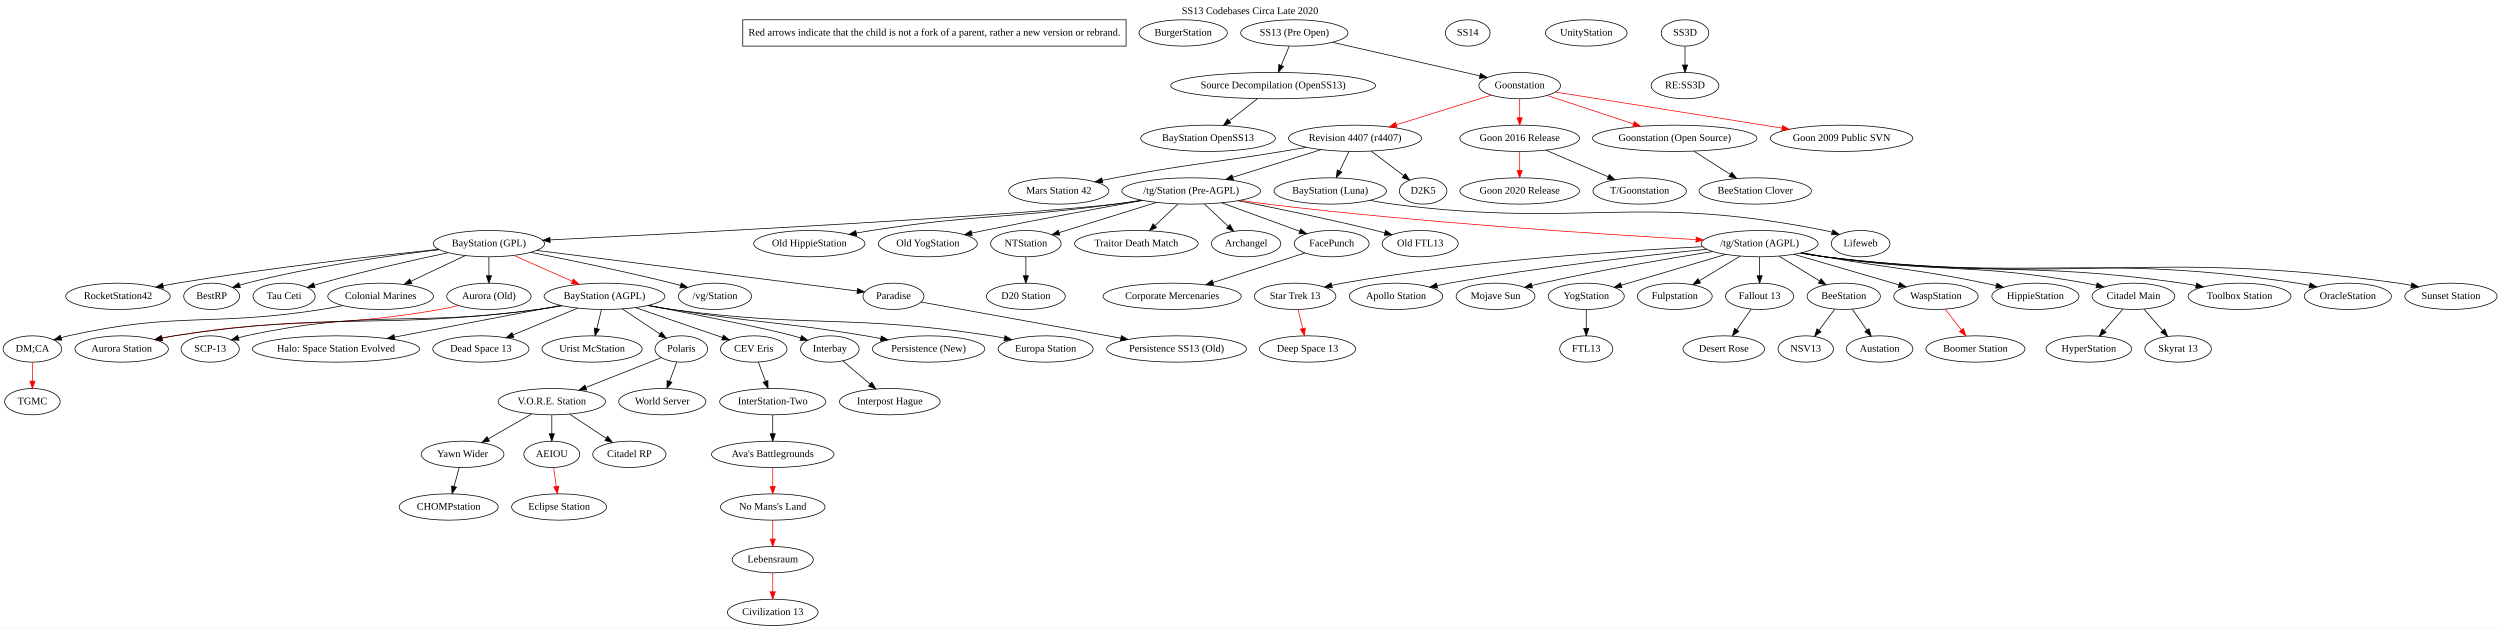
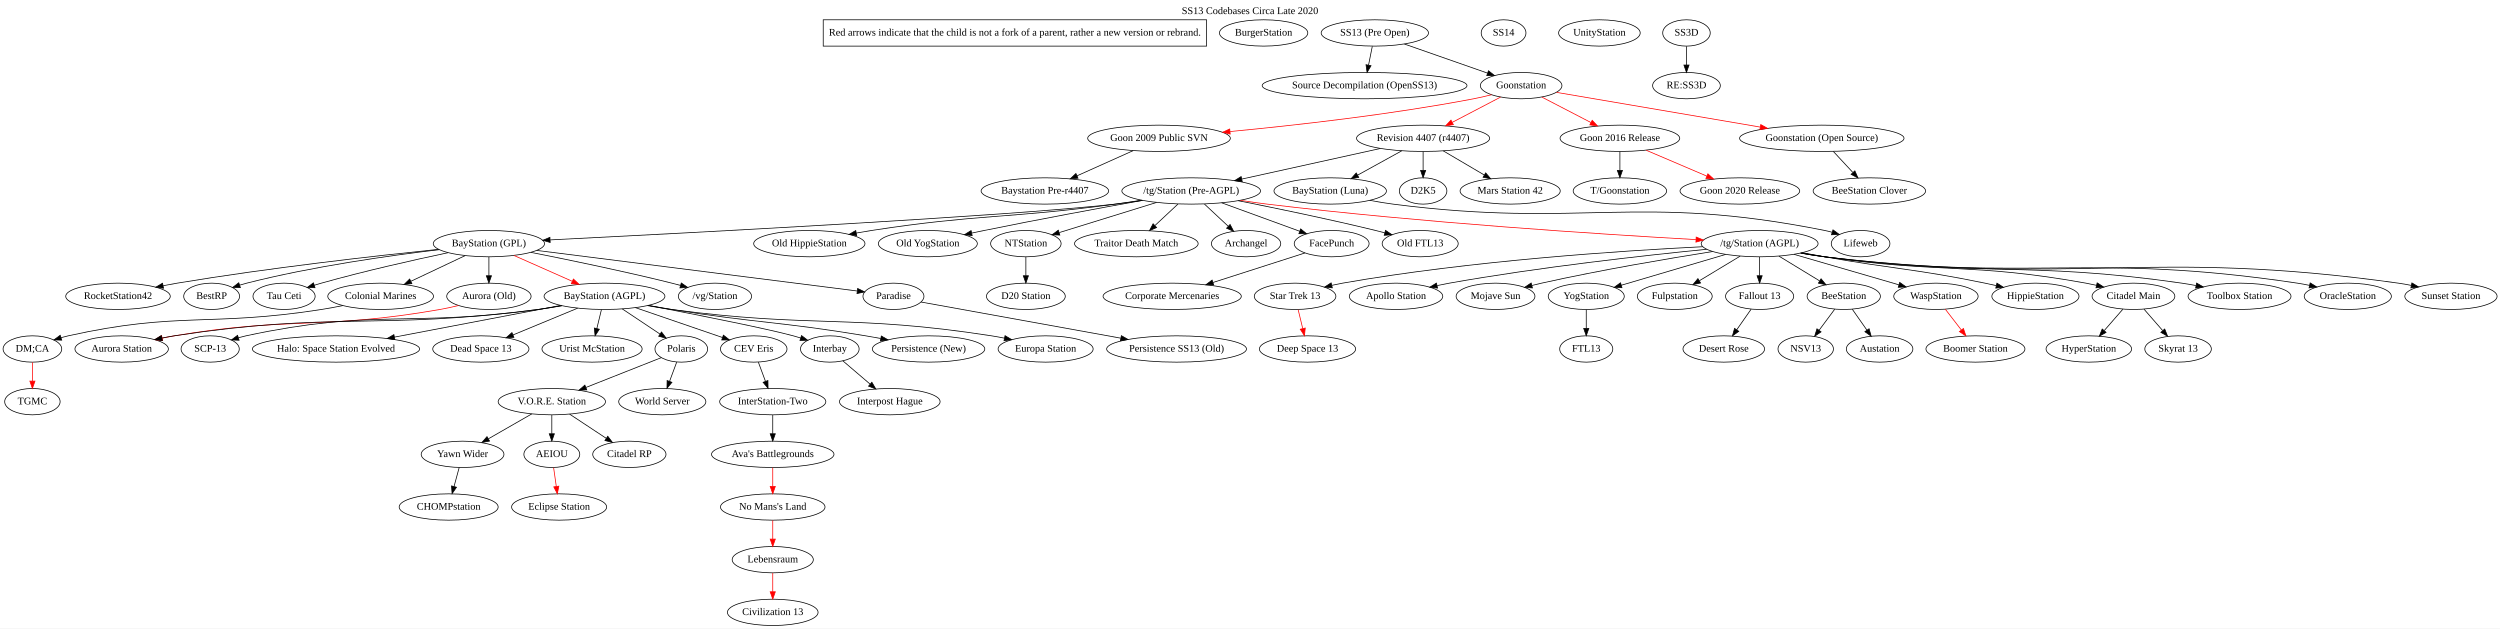
<svg xmlns="http://www.w3.org/2000/svg" width="3417pt" height="859pt" viewBox="0.00 0.00 3417.34 859.00">
  <g id="graph0" class="graph" transform="scale(1 1) rotate(0) translate(4 855)">
    <polygon fill="white" stroke="transparent" points="-4,4 -4,-855 3413.34,-855 3413.34,4 -4,4" />
    <text text-anchor="middle" x="1704.67" y="-835.8" font-family="Times New Roman,serif" font-size="14.00">SS13 Codebases Circa Late 2020</text>
    <g id="node1" class="node">
-       <polygon fill="none" stroke="black" points="1535.3,-828 1011.3,-828 1011.3,-792 1535.3,-792 1535.3,-828" />
-       <text text-anchor="middle" x="1273.3" y="-806.3" font-family="Times New Roman,serif" font-size="14.00">Red arrows indicate that the child is not a fork of a parent, rather a new version or rebrand.</text>
+       <polygon fill="none" stroke="black" points="1645.3,-828 1121.3,-828 1121.3,-792 1645.3,-792 1645.3,-828" />
+       <text text-anchor="middle" x="1383.3" y="-806.3" font-family="Times New Roman,serif" font-size="14.00">Red arrows indicate that the child is not a fork of a parent, rather a new version or rebrand.</text>
    </g>
    <g id="node2" class="node">
-       <ellipse fill="none" stroke="black" cx="1613.3" cy="-810" rx="60.39" ry="18" />
-       <text text-anchor="middle" x="1613.3" y="-806.3" font-family="Times New Roman,serif" font-size="14.00">BurgerStation</text>
+       <ellipse fill="none" stroke="black" cx="1723.3" cy="-810" rx="60.39" ry="18" />
+       <text text-anchor="middle" x="1723.3" y="-806.3" font-family="Times New Roman,serif" font-size="14.00">BurgerStation</text>
    </g>
    <g id="node3" class="node">
-       <ellipse fill="none" stroke="black" cx="1765.3" cy="-810" rx="73.39" ry="18" />
-       <text text-anchor="middle" x="1765.3" y="-806.3" font-family="Times New Roman,serif" font-size="14.00">SS13 (Pre Open)</text>
+       <ellipse fill="none" stroke="black" cx="1875.3" cy="-810" rx="73.39" ry="18" />
+       <text text-anchor="middle" x="1875.3" y="-806.3" font-family="Times New Roman,serif" font-size="14.00">SS13 (Pre Open)</text>
    </g>
    <g id="node4" class="node">
-       <ellipse fill="none" stroke="black" cx="1736.3" cy="-738" rx="139.98" ry="18" />
-       <text text-anchor="middle" x="1736.3" y="-734.3" font-family="Times New Roman,serif" font-size="14.00">Source Decompilation (OpenSS13)</text>
+       <ellipse fill="none" stroke="black" cx="1861.3" cy="-738" rx="139.98" ry="18" />
+       <text text-anchor="middle" x="1861.3" y="-734.3" font-family="Times New Roman,serif" font-size="14.00">Source Decompilation (OpenSS13)</text>
    </g>
    <g id="edge1" class="edge">
-       <path fill="none" stroke="black" d="M1758.28,-792.05C1755.01,-784.18 1751.05,-774.62 1747.4,-765.79" />
-       <polygon fill="black" stroke="black" points="1750.51,-764.17 1743.45,-756.28 1744.05,-766.85 1750.51,-764.17" />
+       <path fill="none" stroke="black" d="M1871.84,-791.7C1870.29,-783.98 1868.44,-774.71 1866.72,-766.11" />
+       <polygon fill="black" stroke="black" points="1870.11,-765.22 1864.72,-756.1 1863.25,-766.6 1870.11,-765.22" />
+     </g>
+     <g id="node5" class="node">
+       <ellipse fill="none" stroke="black" cx="2075.3" cy="-738" rx="55.79" ry="18" />
+       <text text-anchor="middle" x="2075.3" y="-734.3" font-family="Times New Roman,serif" font-size="14.00">Goonstation</text>
+     </g>
+     <g id="edge2" class="edge">
+       <path fill="none" stroke="black" d="M1915.77,-794.83C1948.6,-783.34 1994.88,-767.14 2029.15,-755.15" />
+       <polygon fill="black" stroke="black" points="2030.64,-758.34 2038.92,-751.73 2028.32,-751.73 2030.64,-758.34" />
    </g>
    <g id="node6" class="node">
-       <ellipse fill="none" stroke="black" cx="2073.3" cy="-738" rx="55.79" ry="18" />
-       <text text-anchor="middle" x="2073.3" y="-734.3" font-family="Times New Roman,serif" font-size="14.00">Goonstation</text>
+       <ellipse fill="none" stroke="black" cx="1580.3" cy="-666" rx="97.48" ry="18" />
+       <text text-anchor="middle" x="1580.3" y="-662.3" font-family="Times New Roman,serif" font-size="14.00">Goon 2009 Public SVN</text>
    </g>
    <g id="edge3" class="edge">
-       <path fill="none" stroke="black" d="M1817.2,-797.2C1873.15,-784.49 1961.85,-764.33 2018.8,-751.39" />
-       <polygon fill="black" stroke="black" points="2019.72,-754.77 2028.7,-749.14 2018.17,-747.94 2019.72,-754.77" />
-     </g>
-     <g id="node5" class="node">
-       <ellipse fill="none" stroke="black" cx="1647.3" cy="-666" rx="92.08" ry="18" />
-       <text text-anchor="middle" x="1647.3" y="-662.3" font-family="Times New Roman,serif" font-size="14.00">BayStation OpenSS13</text>
-     </g>
-     <g id="edge2" class="edge">
-       <path fill="none" stroke="black" d="M1714.75,-720.05C1703.19,-710.96 1688.78,-699.63 1676.25,-689.77" />
-       <polygon fill="black" stroke="black" points="1678.36,-686.98 1668.34,-683.55 1674.03,-692.48 1678.36,-686.98" />
+       <path fill="none" stroke="red" d="M2034.92,-725.55C2026.81,-723.5 2018.32,-721.54 2010.3,-720 1896.95,-698.29 1765.02,-683.57 1677.49,-675.25" />
+       <polygon fill="red" stroke="red" points="1677.59,-671.75 1667.3,-674.3 1676.93,-678.72 1677.59,-671.75" />
+     </g>
+     <g id="node8" class="node">
+       <ellipse fill="none" stroke="black" cx="1941.3" cy="-666" rx="90.98" ry="18" />
+       <text text-anchor="middle" x="1941.3" y="-662.3" font-family="Times New Roman,serif" font-size="14.00">Revision 4407 (r4407)</text>
+     </g>
+     <g id="edge5" class="edge">
+       <path fill="none" stroke="red" d="M2047.21,-722.33C2028.09,-712.34 2002.5,-698.97 1981.26,-687.88" />
+       <polygon fill="red" stroke="red" points="1982.64,-684.65 1972.16,-683.12 1979.4,-690.85 1982.64,-684.65" />
+     </g>
+     <g id="node9" class="node">
+       <ellipse fill="none" stroke="black" cx="2210.3" cy="-666" rx="81.79" ry="18" />
+       <text text-anchor="middle" x="2210.3" y="-662.3" font-family="Times New Roman,serif" font-size="14.00">Goon 2016 Release</text>
+     </g>
+     <g id="edge6" class="edge">
+       <path fill="none" stroke="red" d="M2103.6,-722.33C2123.08,-712.22 2149.23,-698.66 2170.77,-687.5" />
+       <polygon fill="red" stroke="red" points="2172.42,-690.58 2179.68,-682.87 2169.2,-684.37 2172.42,-690.58" />
+     </g>
+     <g id="node12" class="node">
+       <ellipse fill="none" stroke="black" cx="2486.3" cy="-666" rx="112.38" ry="18" />
+       <text text-anchor="middle" x="2486.3" y="-662.3" font-family="Times New Roman,serif" font-size="14.00">Goonstation (Open Source)</text>
+     </g>
+     <g id="edge9" class="edge">
+       <path fill="none" stroke="red" d="M2123.65,-728.76C2192.06,-717.11 2318.11,-695.65 2402.08,-681.34" />
+       <polygon fill="red" stroke="red" points="2402.83,-684.77 2412.1,-679.64 2401.66,-677.87 2402.83,-684.77" />
    </g>
    <g id="node7" class="node">
-       <ellipse fill="none" stroke="black" cx="2513.3" cy="-666" rx="97.48" ry="18" />
-       <text text-anchor="middle" x="2513.3" y="-662.3" font-family="Times New Roman,serif" font-size="14.00">Goon 2009 Public SVN</text>
+       <ellipse fill="none" stroke="black" cx="1424.3" cy="-594" rx="87.18" ry="18" />
+       <text text-anchor="middle" x="1424.3" y="-590.3" font-family="Times New Roman,serif" font-size="14.00">Baystation Pre-r4407</text>
    </g>
    <g id="edge4" class="edge">
-       <path fill="none" stroke="red" d="M2122.49,-729.17C2197.49,-717.24 2341.27,-694.37 2431.97,-679.94" />
-       <polygon fill="red" stroke="red" points="2432.61,-683.38 2441.94,-678.35 2431.51,-676.47 2432.61,-683.38" />
-     </g>
-     <g id="node8" class="node">
-       <ellipse fill="none" stroke="black" cx="1848.3" cy="-666" rx="90.98" ry="18" />
-       <text text-anchor="middle" x="1848.3" y="-662.3" font-family="Times New Roman,serif" font-size="14.00">Revision 4407 (r4407)</text>
-     </g>
-     <g id="edge5" class="edge">
-       <path fill="none" stroke="red" d="M2034.62,-724.97C1998.87,-713.84 1945.31,-697.18 1904.77,-684.57" />
-       <polygon fill="red" stroke="red" points="1905.62,-681.17 1895.03,-681.54 1903.54,-687.85 1905.62,-681.17" />
-     </g>
-     <g id="node9" class="node">
-       <ellipse fill="none" stroke="black" cx="2073.3" cy="-666" rx="81.79" ry="18" />
-       <text text-anchor="middle" x="2073.3" y="-662.3" font-family="Times New Roman,serif" font-size="14.00">Goon 2016 Release</text>
-     </g>
-     <g id="edge6" class="edge">
-       <path fill="none" stroke="red" d="M2073.3,-719.7C2073.3,-711.98 2073.3,-702.71 2073.3,-694.11" />
-       <polygon fill="red" stroke="red" points="2076.8,-694.1 2073.3,-684.1 2069.8,-694.1 2076.8,-694.1" />
-     </g>
-     <g id="node12" class="node">
-       <ellipse fill="none" stroke="black" cx="2285.3" cy="-666" rx="112.38" ry="18" />
-       <text text-anchor="middle" x="2285.3" y="-662.3" font-family="Times New Roman,serif" font-size="14.00">Goonstation (Open Source)</text>
-     </g>
-     <g id="edge9" class="edge">
-       <path fill="none" stroke="red" d="M2111.2,-724.49C2143.89,-713.69 2191.56,-697.95 2228.76,-685.67" />
-       <polygon fill="red" stroke="red" points="2230.06,-688.92 2238.46,-682.46 2227.87,-682.28 2230.06,-688.92" />
+       <path fill="none" stroke="black" d="M1544.9,-649.12C1522.2,-638.93 1492.56,-625.63 1468.35,-614.77" />
+       <polygon fill="black" stroke="black" points="1469.57,-611.48 1459.02,-610.58 1466.71,-617.87 1469.57,-611.48" />
    </g>
    <g id="node14" class="node">
      <ellipse fill="none" stroke="black" cx="1624.3" cy="-594" rx="94.78" ry="18" />
      <text text-anchor="middle" x="1624.3" y="-590.3" font-family="Times New Roman,serif" font-size="14.00">/tg/Station (Pre-AGPL)</text>
    </g>
    <g id="edge11" class="edge">
-       <path fill="none" stroke="black" d="M1801.88,-650.5C1766.83,-639.54 1718.54,-624.45 1681.16,-612.77" />
-       <polygon fill="black" stroke="black" points="1682.01,-609.37 1671.42,-609.73 1679.92,-616.05 1682.01,-609.37" />
+       <path fill="none" stroke="black" d="M1882.78,-652.08C1829.29,-640.27 1750.1,-622.78 1693.49,-610.28" />
+       <polygon fill="black" stroke="black" points="1694.06,-606.82 1683.54,-608.08 1692.55,-613.66 1694.06,-606.82" />
    </g>
    <g id="node15" class="node">
      <ellipse fill="none" stroke="black" cx="1814.3" cy="-594" rx="76.89" ry="18" />
      <text text-anchor="middle" x="1814.3" y="-590.3" font-family="Times New Roman,serif" font-size="14.00">BayStation (Luna)</text>
    </g>
    <g id="edge12" class="edge">
-       <path fill="none" stroke="black" d="M1840.07,-648.05C1836.2,-640.09 1831.5,-630.41 1827.17,-621.51" />
-       <polygon fill="black" stroke="black" points="1830.2,-619.74 1822.69,-612.28 1823.91,-622.8 1830.2,-619.74" />
+       <path fill="none" stroke="black" d="M1912.16,-648.94C1894.21,-639.04 1871.01,-626.26 1851.7,-615.62" />
+       <polygon fill="black" stroke="black" points="1853.31,-612.51 1842.86,-610.74 1849.93,-618.64 1853.31,-612.51" />
    </g>
    <g id="node16" class="node">
      <ellipse fill="none" stroke="black" cx="1941.3" cy="-594" rx="32.49" ry="18" />
      <text text-anchor="middle" x="1941.3" y="-590.3" font-family="Times New Roman,serif" font-size="14.00">D2K5</text>
    </g>
    <g id="edge13" class="edge">
-       <path fill="none" stroke="black" d="M1870.34,-648.41C1883.59,-638.43 1900.55,-625.67 1914.57,-615.12" />
-       <polygon fill="black" stroke="black" points="1916.97,-617.69 1922.86,-608.88 1912.76,-612.1 1916.97,-617.69" />
+       <path fill="none" stroke="black" d="M1941.3,-647.7C1941.3,-639.98 1941.3,-630.71 1941.3,-622.11" />
+       <polygon fill="black" stroke="black" points="1944.8,-622.1 1941.3,-612.1 1937.8,-622.1 1944.8,-622.1" />
    </g>
    <g id="node17" class="node">
-       <ellipse fill="none" stroke="black" cx="1443.3" cy="-594" rx="68.49" ry="18" />
-       <text text-anchor="middle" x="1443.3" y="-590.3" font-family="Times New Roman,serif" font-size="14.00">Mars Station 42</text>
+       <ellipse fill="none" stroke="black" cx="2060.3" cy="-594" rx="68.49" ry="18" />
+       <text text-anchor="middle" x="2060.3" y="-590.3" font-family="Times New Roman,serif" font-size="14.00">Mars Station 42</text>
    </g>
    <g id="edge14" class="edge">
-       <path fill="none" stroke="black" d="M1781.88,-653.6C1770.68,-651.71 1759.16,-649.78 1748.3,-648 1647.06,-631.4 1621.1,-631.07 1520.3,-612 1514.61,-610.92 1508.7,-609.74 1502.8,-608.51" />
-       <polygon fill="black" stroke="black" points="1503.42,-605.07 1492.91,-606.42 1501.97,-611.91 1503.42,-605.07" />
+       <path fill="none" stroke="black" d="M1968.9,-648.76C1985.5,-639 2006.81,-626.46 2024.68,-615.95" />
+       <polygon fill="black" stroke="black" points="2026.82,-618.75 2033.66,-610.67 2023.27,-612.72 2026.82,-618.75" />
    </g>
    <g id="node10" class="node">
-       <ellipse fill="none" stroke="black" cx="2237.3" cy="-594" rx="63.89" ry="18" />
-       <text text-anchor="middle" x="2237.3" y="-590.3" font-family="Times New Roman,serif" font-size="14.00">T/Goonstation</text>
+       <ellipse fill="none" stroke="black" cx="2210.3" cy="-594" rx="63.89" ry="18" />
+       <text text-anchor="middle" x="2210.3" y="-590.3" font-family="Times New Roman,serif" font-size="14.00">T/Goonstation</text>
    </g>
    <g id="edge7" class="edge">
-       <path fill="none" stroke="black" d="M2109.29,-649.64C2134.31,-638.96 2167.79,-624.67 2194.23,-613.38" />
-       <polygon fill="black" stroke="black" points="2195.8,-616.52 2203.63,-609.37 2193.06,-610.08 2195.8,-616.52" />
+       <path fill="none" stroke="black" d="M2210.3,-647.7C2210.3,-639.98 2210.3,-630.71 2210.3,-622.11" />
+       <polygon fill="black" stroke="black" points="2213.8,-622.1 2210.3,-612.1 2206.8,-622.1 2213.8,-622.1" />
    </g>
    <g id="node11" class="node">
-       <ellipse fill="none" stroke="black" cx="2073.3" cy="-594" rx="81.79" ry="18" />
-       <text text-anchor="middle" x="2073.3" y="-590.3" font-family="Times New Roman,serif" font-size="14.00">Goon 2020 Release</text>
+       <ellipse fill="none" stroke="black" cx="2374.3" cy="-594" rx="81.79" ry="18" />
+       <text text-anchor="middle" x="2374.3" y="-590.3" font-family="Times New Roman,serif" font-size="14.00">Goon 2020 Release</text>
    </g>
    <g id="edge8" class="edge">
-       <path fill="none" stroke="red" d="M2073.3,-647.7C2073.3,-639.98 2073.3,-630.71 2073.3,-622.11" />
-       <polygon fill="red" stroke="red" points="2076.8,-622.1 2073.3,-612.1 2069.8,-622.1 2076.8,-622.1" />
+       <path fill="none" stroke="red" d="M2246.29,-649.64C2270.64,-639.24 2303,-625.43 2329.09,-614.3" />
+       <polygon fill="red" stroke="red" points="2330.57,-617.47 2338.39,-610.33 2327.82,-611.03 2330.57,-617.47" />
    </g>
    <g id="node13" class="node">
-       <ellipse fill="none" stroke="black" cx="2395.3" cy="-594" rx="76.89" ry="18" />
-       <text text-anchor="middle" x="2395.3" y="-590.3" font-family="Times New Roman,serif" font-size="14.00">BeeStation Clover</text>
+       <ellipse fill="none" stroke="black" cx="2551.3" cy="-594" rx="76.89" ry="18" />
+       <text text-anchor="middle" x="2551.3" y="-590.3" font-family="Times New Roman,serif" font-size="14.00">BeeStation Clover</text>
    </g>
    <g id="edge10" class="edge">
-       <path fill="none" stroke="black" d="M2311.36,-648.41C2326.27,-638.93 2345.13,-626.92 2361.2,-616.7" />
-       <polygon fill="black" stroke="black" points="2363.24,-619.55 2369.79,-611.23 2359.48,-613.64 2363.24,-619.55" />
+       <path fill="none" stroke="black" d="M2502.03,-648.05C2510.02,-639.46 2519.86,-628.86 2528.64,-619.4" />
+       <polygon fill="black" stroke="black" points="2531.47,-621.5 2535.71,-611.79 2526.34,-616.74 2531.47,-621.5" />
    </g>
    <g id="node19" class="node">
      <ellipse fill="none" stroke="black" cx="2401.3" cy="-522" rx="79.89" ry="18" />
      <text text-anchor="middle" x="2401.3" y="-518.3" font-family="Times New Roman,serif" font-size="14.00">/tg/Station (AGPL)</text>
    </g>
    <g id="edge16" class="edge">
      <path fill="none" stroke="red" d="M1691.31,-581.2C1703.59,-579.28 1716.31,-577.45 1728.3,-576 1937.88,-550.66 2185.71,-534.74 2314.21,-527.53" />
      <polygon fill="red" stroke="red" points="2314.59,-531.01 2324.38,-526.96 2314.2,-524.03 2314.59,-531.01" />
    </g>
    <g id="node20" class="node">
      <ellipse fill="none" stroke="black" cx="664.3" cy="-522" rx="76.09" ry="18" />
      <text text-anchor="middle" x="664.3" y="-518.3" font-family="Times New Roman,serif" font-size="14.00">BayStation (GPL)</text>
    </g>
    <g id="edge17" class="edge">
      <path fill="none" stroke="black" d="M1557.86,-581.12C1545.41,-579.19 1532.48,-577.37 1520.3,-576 1372.36,-559.37 933.24,-536.38 748.1,-527.12" />
      <polygon fill="black" stroke="black" points="748.04,-523.61 737.88,-526.6 747.69,-530.6 748.04,-523.61" />
    </g>
    <g id="node21" class="node">
      <ellipse fill="none" stroke="black" cx="1102.3" cy="-522" rx="76.09" ry="18" />
      <text text-anchor="middle" x="1102.3" y="-518.3" font-family="Times New Roman,serif" font-size="14.00">Old HippieStation</text>
    </g>
    <g id="edge18" class="edge">
      <path fill="none" stroke="black" d="M1556.41,-581.36C1544.39,-579.45 1531.99,-577.59 1520.3,-576 1372.79,-555.99 1334.43,-562.62 1187.3,-540 1180.6,-538.97 1173.63,-537.78 1166.69,-536.51" />
      <polygon fill="black" stroke="black" points="1167.06,-533.02 1156.58,-534.61 1165.76,-539.9 1167.06,-533.02" />
    </g>
    <g id="node22" class="node">
      <ellipse fill="none" stroke="black" cx="1264.3" cy="-522" rx="67.69" ry="18" />
      <text text-anchor="middle" x="1264.3" y="-518.3" font-family="Times New Roman,serif" font-size="14.00">Old YogStation</text>
    </g>
    <g id="edge19" class="edge">
      <path fill="none" stroke="black" d="M1557.56,-581.13C1500.14,-570.76 1415.13,-555.06 1341.3,-540 1335.85,-538.89 1330.19,-537.7 1324.52,-536.49" />
      <polygon fill="black" stroke="black" points="1324.88,-532.99 1314.36,-534.3 1323.4,-539.83 1324.88,-532.99" />
    </g>
    <g id="node23" class="node">
      <ellipse fill="none" stroke="black" cx="1398.3" cy="-522" rx="48.19" ry="18" />
      <text text-anchor="middle" x="1398.3" y="-518.3" font-family="Times New Roman,serif" font-size="14.00">NTStation</text>
    </g>
    <g id="edge20" class="edge">
      <path fill="none" stroke="black" d="M1576.92,-578.33C1537.83,-566.22 1482.7,-549.14 1444.06,-537.18" />
      <polygon fill="black" stroke="black" points="1444.71,-533.71 1434.12,-534.1 1442.64,-540.4 1444.71,-533.71" />
    </g>
    <g id="node24" class="node">
      <ellipse fill="none" stroke="black" cx="1549.3" cy="-522" rx="84.49" ry="18" />
      <text text-anchor="middle" x="1549.3" y="-518.3" font-family="Times New Roman,serif" font-size="14.00">Traitor Death Match</text>
    </g>
    <g id="edge21" class="edge">
      <path fill="none" stroke="black" d="M1606.14,-576.05C1596.74,-567.28 1585.12,-556.43 1574.83,-546.83" />
      <polygon fill="black" stroke="black" points="1576.98,-544.05 1567.28,-539.79 1572.21,-549.17 1576.98,-544.05" />
    </g>
    <g id="node25" class="node">
      <ellipse fill="none" stroke="black" cx="1699.3" cy="-522" rx="47.39" ry="18" />
      <text text-anchor="middle" x="1699.3" y="-518.3" font-family="Times New Roman,serif" font-size="14.00">Archangel</text>
    </g>
    <g id="edge22" class="edge">
      <path fill="none" stroke="black" d="M1642.45,-576.05C1652.22,-566.94 1664.4,-555.57 1674.98,-545.7" />
      <polygon fill="black" stroke="black" points="1677.41,-548.21 1682.34,-538.83 1672.64,-543.09 1677.41,-548.21" />
    </g>
    <g id="node26" class="node">
      <ellipse fill="none" stroke="black" cx="1816.3" cy="-522" rx="51.19" ry="18" />
      <text text-anchor="middle" x="1816.3" y="-518.3" font-family="Times New Roman,serif" font-size="14.00">FacePunch</text>
    </g>
    <g id="edge23" class="edge">
      <path fill="none" stroke="black" d="M1665.96,-577.81C1697.44,-566.33 1740.55,-550.61 1772.54,-538.95" />
      <polygon fill="black" stroke="black" points="1773.89,-542.19 1782.08,-535.47 1771.49,-535.61 1773.89,-542.19" />
    </g>
    <g id="node27" class="node">
      <ellipse fill="none" stroke="black" cx="1937.3" cy="-522" rx="51.99" ry="18" />
      <text text-anchor="middle" x="1937.3" y="-518.3" font-family="Times New Roman,serif" font-size="14.00">Old FTL13</text>
    </g>
    <g id="edge24" class="edge">
      <path fill="none" stroke="black" d="M1688.51,-580.68C1739.59,-570.6 1812.78,-555.51 1876.3,-540 1880.38,-539 1884.61,-537.92 1888.84,-536.81" />
      <polygon fill="black" stroke="black" points="1889.92,-540.14 1898.67,-534.17 1888.11,-533.38 1889.92,-540.14" />
    </g>
    <g id="node18" class="node">
      <ellipse fill="none" stroke="black" cx="2539.3" cy="-522" rx="40.09" ry="18" />
      <text text-anchor="middle" x="2539.3" y="-518.3" font-family="Times New Roman,serif" font-size="14.00">Lifeweb</text>
    </g>
    <g id="edge15" class="edge">
      <path fill="none" stroke="black" d="M1868.25,-581.19C1878.83,-579.19 1889.88,-577.34 1900.3,-576 2160.86,-542.45 2232.69,-591.53 2490.3,-540 2493.67,-539.33 2497.12,-538.48 2500.56,-537.52" />
      <polygon fill="black" stroke="black" points="2501.59,-540.86 2510.12,-534.58 2499.53,-534.17 2501.59,-540.86" />
    </g>
    <g id="node42" class="node">
      <ellipse fill="none" stroke="black" cx="2164.3" cy="-450" rx="51.99" ry="18" />
      <text text-anchor="middle" x="2164.3" y="-446.3" font-family="Times New Roman,serif" font-size="14.00">YogStation</text>
    </g>
    <g id="edge39" class="edge">
      <path fill="none" stroke="black" d="M2354.76,-507.25C2313.57,-495.09 2253.72,-477.41 2212.15,-465.13" />
      <polygon fill="black" stroke="black" points="2213.1,-461.77 2202.52,-462.29 2211.12,-468.48 2213.1,-461.77" />
    </g>
    <g id="node44" class="node">
      <ellipse fill="none" stroke="black" cx="2285.3" cy="-450" rx="51.19" ry="18" />
      <text text-anchor="middle" x="2285.3" y="-446.3" font-family="Times New Roman,serif" font-size="14.00">Fulpstation</text>
    </g>
    <g id="edge41" class="edge">
      <path fill="none" stroke="black" d="M2374.68,-504.94C2358.17,-494.97 2336.79,-482.07 2319.08,-471.39" />
      <polygon fill="black" stroke="black" points="2320.57,-468.2 2310.2,-466.03 2316.95,-474.19 2320.57,-468.2" />
    </g>
    <g id="node45" class="node">
      <ellipse fill="none" stroke="black" cx="2401.3" cy="-450" rx="46.59" ry="18" />
      <text text-anchor="middle" x="2401.3" y="-446.3" font-family="Times New Roman,serif" font-size="14.00">Fallout 13</text>
    </g>
    <g id="edge42" class="edge">
      <path fill="none" stroke="black" d="M2401.3,-503.7C2401.3,-495.98 2401.3,-486.71 2401.3,-478.11" />
      <polygon fill="black" stroke="black" points="2404.8,-478.1 2401.3,-468.1 2397.8,-478.1 2404.8,-478.1" />
    </g>
    <g id="node47" class="node">
      <ellipse fill="none" stroke="black" cx="2516.3" cy="-450" rx="50.09" ry="18" />
      <text text-anchor="middle" x="2516.3" y="-446.3" font-family="Times New Roman,serif" font-size="14.00">BeeStation</text>
    </g>
    <g id="edge44" class="edge">
      <path fill="none" stroke="black" d="M2427.68,-504.94C2444.17,-494.9 2465.54,-481.89 2483.17,-471.16" />
      <polygon fill="black" stroke="black" points="2485.28,-473.98 2492,-465.79 2481.64,-468 2485.28,-473.98" />
    </g>
    <g id="node50" class="node">
      <ellipse fill="none" stroke="black" cx="2642.3" cy="-450" rx="57.69" ry="18" />
      <text text-anchor="middle" x="2642.3" y="-446.3" font-family="Times New Roman,serif" font-size="14.00">WaspStation</text>
    </g>
    <g id="edge47" class="edge">
      <path fill="none" stroke="black" d="M2448.34,-507.34C2489.55,-495.37 2549.31,-478.01 2591.58,-465.73" />
      <polygon fill="black" stroke="black" points="2592.76,-469.03 2601.39,-462.88 2590.81,-462.31 2592.76,-469.03" />
    </g>
    <g id="node52" class="node">
      <ellipse fill="none" stroke="black" cx="2778.3" cy="-450" rx="59.59" ry="18" />
      <text text-anchor="middle" x="2778.3" y="-446.3" font-family="Times New Roman,serif" font-size="14.00">HippieStation</text>
    </g>
    <g id="edge49" class="edge">
      <path fill="none" stroke="black" d="M2459.66,-509.63C2469.87,-507.7 2480.38,-505.76 2490.3,-504 2587.42,-486.75 2612.67,-487.81 2709.3,-468 2714.3,-466.97 2719.5,-465.83 2724.69,-464.64" />
      <polygon fill="black" stroke="black" points="2725.68,-468.01 2734.61,-462.31 2724.08,-461.19 2725.68,-468.01" />
    </g>
    <g id="node53" class="node">
      <ellipse fill="none" stroke="black" cx="2912.3" cy="-450" rx="56.59" ry="18" />
      <text text-anchor="middle" x="2912.3" y="-446.3" font-family="Times New Roman,serif" font-size="14.00">Citadel Main</text>
    </g>
    <g id="edge50" class="edge">
      <path fill="none" stroke="black" d="M2458.62,-509.28C2469.13,-507.35 2480.02,-505.5 2490.3,-504 2648.1,-481.02 2690.35,-496.26 2847.3,-468 2852,-467.15 2856.86,-466.14 2861.71,-465.04" />
      <polygon fill="black" stroke="black" points="2862.68,-468.41 2871.6,-462.68 2861.06,-461.6 2862.68,-468.41" />
    </g>
    <g id="node56" class="node">
      <ellipse fill="none" stroke="black" cx="3057.3" cy="-450" rx="70.39" ry="18" />
      <text text-anchor="middle" x="3057.3" y="-446.3" font-family="Times New Roman,serif" font-size="14.00">Toolbox Station</text>
    </g>
    <g id="edge53" class="edge">
      <path fill="none" stroke="black" d="M2457.64,-509.23C2468.44,-507.25 2479.69,-505.4 2490.3,-504 2705.91,-475.55 2763.03,-498.95 2978.3,-468 2984.58,-467.1 2991.12,-465.98 2997.62,-464.75" />
      <polygon fill="black" stroke="black" points="2998.62,-468.12 3007.76,-462.76 2997.27,-461.26 2998.62,-468.12" />
    </g>
    <g id="node57" class="node">
      <ellipse fill="none" stroke="black" cx="3205.3" cy="-450" rx="59.59" ry="18" />
      <text text-anchor="middle" x="3205.3" y="-446.3" font-family="Times New Roman,serif" font-size="14.00">OracleStation</text>
    </g>
    <g id="edge54" class="edge">
      <path fill="none" stroke="black" d="M2457.62,-509.07C2468.42,-507.11 2479.68,-505.3 2490.3,-504 2775.71,-468.95 2851.91,-510.58 3136.3,-468 3141.71,-467.19 3147.32,-466.15 3152.9,-464.98" />
      <polygon fill="black" stroke="black" points="3153.85,-468.36 3162.85,-462.77 3152.33,-461.52 3153.85,-468.36" />
    </g>
    <g id="node58" class="node">
      <ellipse fill="none" stroke="black" cx="3346.3" cy="-450" rx="63.09" ry="18" />
      <text text-anchor="middle" x="3346.3" y="-446.3" font-family="Times New Roman,serif" font-size="14.00">Sunset Station</text>
    </g>
    <g id="edge55" class="edge">
      <path fill="none" stroke="black" d="M2457.13,-509.07C2468.08,-507.09 2479.52,-505.27 2490.3,-504 2836.71,-463.17 2928.84,-516.29 3274.3,-468 3280.08,-467.19 3286.08,-466.13 3292.04,-464.94" />
      <polygon fill="black" stroke="black" points="3292.94,-468.33 3301.99,-462.82 3291.48,-461.48 3292.94,-468.33" />
    </g>
    <g id="node59" class="node">
      <ellipse fill="none" stroke="black" cx="1766.3" cy="-450" rx="55.79" ry="18" />
      <text text-anchor="middle" x="1766.3" y="-446.3" font-family="Times New Roman,serif" font-size="14.00">Star Trek 13</text>
    </g>
    <g id="edge56" class="edge">
      <path fill="none" stroke="black" d="M2323.32,-517.78C2213.04,-512.31 2005.52,-498.67 1831.3,-468 1826.52,-467.16 1821.58,-466.14 1816.66,-465.03" />
      <polygon fill="black" stroke="black" points="1817.18,-461.56 1806.64,-462.64 1815.55,-468.37 1817.18,-461.56" />
    </g>
    <g id="node61" class="node">
      <ellipse fill="none" stroke="black" cx="1904.3" cy="-450" rx="63.89" ry="18" />
      <text text-anchor="middle" x="1904.3" y="-446.3" font-family="Times New Roman,serif" font-size="14.00">Apollo Station</text>
    </g>
    <g id="edge58" class="edge">
      <path fill="none" stroke="black" d="M2328.93,-514.28C2244.25,-505.88 2099.99,-489.89 1977.3,-468 1971.85,-467.03 1966.2,-465.91 1960.57,-464.72" />
      <polygon fill="black" stroke="black" points="1961,-461.24 1950.49,-462.52 1959.51,-468.07 1961,-461.24" />
    </g>
    <g id="node62" class="node">
      <ellipse fill="none" stroke="black" cx="2040.3" cy="-450" rx="53.89" ry="18" />
      <text text-anchor="middle" x="2040.3" y="-446.3" font-family="Times New Roman,serif" font-size="14.00">Mojave Sun</text>
    </g>
    <g id="edge59" class="edge">
      <path fill="none" stroke="black" d="M2337.03,-511.24C2276.46,-501.64 2183.3,-485.87 2103.3,-468 2098.95,-467.03 2094.45,-465.96 2089.95,-464.83" />
      <polygon fill="black" stroke="black" points="2090.71,-461.42 2080.16,-462.32 2088.98,-468.2 2090.71,-461.42" />
    </g>
    <g id="node30" class="node">
      <ellipse fill="none" stroke="black" cx="973.3" cy="-450" rx="50.09" ry="18" />
      <text text-anchor="middle" x="973.3" y="-446.3" font-family="Times New Roman,serif" font-size="14.00">/vg/Station</text>
    </g>
    <g id="edge27" class="edge">
      <path fill="none" stroke="black" d="M721.66,-510.05C772.5,-500.06 848.65,-484.39 914.3,-468 918.14,-467.04 922.12,-466 926.1,-464.92" />
      <polygon fill="black" stroke="black" points="927.25,-468.24 935.95,-462.2 925.38,-461.49 927.25,-468.24" />
    </g>
    <g id="node31" class="node">
      <ellipse fill="none" stroke="black" cx="1217.3" cy="-450" rx="41.69" ry="18" />
      <text text-anchor="middle" x="1217.3" y="-446.3" font-family="Times New Roman,serif" font-size="14.00">Paradise</text>
    </g>
    <g id="edge28" class="edge">
      <path fill="none" stroke="black" d="M729.63,-512.73C841.56,-498.56 1067.59,-469.95 1167.68,-457.28" />
      <polygon fill="black" stroke="black" points="1168.34,-460.73 1177.82,-456 1167.46,-453.78 1168.34,-460.73" />
    </g>
    <g id="node33" class="node">
      <ellipse fill="none" stroke="black" cx="157.3" cy="-450" rx="71.49" ry="18" />
      <text text-anchor="middle" x="157.3" y="-446.3" font-family="Times New Roman,serif" font-size="14.00">RocketStation42</text>
    </g>
    <g id="edge30" class="edge">
      <path fill="none" stroke="black" d="M595.42,-514.21C510.98,-505.48 363.63,-488.91 238.3,-468 232.06,-466.96 225.58,-465.78 219.12,-464.53" />
      <polygon fill="black" stroke="black" points="219.52,-461.04 209.03,-462.53 218.16,-467.9 219.52,-461.04" />
    </g>
    <g id="node34" class="node">
      <ellipse fill="none" stroke="black" cx="285.3" cy="-450" rx="38.19" ry="18" />
      <text text-anchor="middle" x="285.3" y="-446.3" font-family="Times New Roman,serif" font-size="14.00">BestRP</text>
    </g>
    <g id="edge31" class="edge">
      <path fill="none" stroke="black" d="M596.36,-513.78C528.93,-505.77 422.96,-490.86 333.3,-468 330.13,-467.19 326.87,-466.26 323.62,-465.26" />
      <polygon fill="black" stroke="black" points="324.56,-461.89 313.97,-462.11 322.39,-468.54 324.56,-461.89" />
    </g>
    <g id="node35" class="node">
      <ellipse fill="none" stroke="black" cx="384.3" cy="-450" rx="42.49" ry="18" />
      <text text-anchor="middle" x="384.3" y="-446.3" font-family="Times New Roman,serif" font-size="14.00">Tau Ceti</text>
    </g>
    <g id="edge32" class="edge">
      <path fill="none" stroke="black" d="M608.39,-509.6C561.8,-499.74 493.82,-484.49 435.3,-468 432.15,-467.11 428.91,-466.15 425.67,-465.15" />
      <polygon fill="black" stroke="black" points="426.57,-461.77 415.98,-462.08 424.45,-468.44 426.57,-461.77" />
    </g>
    <g id="node36" class="node">
      <ellipse fill="none" stroke="black" cx="664.3" cy="-450" rx="57.69" ry="18" />
      <text text-anchor="middle" x="664.3" y="-446.3" font-family="Times New Roman,serif" font-size="14.00">Aurora (Old)</text>
    </g>
    <g id="edge33" class="edge">
      <path fill="none" stroke="black" d="M664.3,-503.7C664.3,-495.98 664.3,-486.71 664.3,-478.11" />
      <polygon fill="black" stroke="black" points="667.8,-478.1 664.3,-468.1 660.8,-478.1 667.8,-478.1" />
    </g>
    <g id="node38" class="node">
      <ellipse fill="none" stroke="black" cx="516.3" cy="-450" rx="72.29" ry="18" />
      <text text-anchor="middle" x="516.3" y="-446.3" font-family="Times New Roman,serif" font-size="14.00">Colonial Marines</text>
    </g>
    <g id="edge35" class="edge">
      <path fill="none" stroke="black" d="M631.82,-505.64C610.05,-495.34 581.21,-481.7 557.78,-470.62" />
      <polygon fill="black" stroke="black" points="558.98,-467.32 548.45,-466.21 555.99,-473.65 558.98,-467.32" />
    </g>
    <g id="node41" class="node">
      <ellipse fill="none" stroke="black" cx="822.3" cy="-450" rx="82.59" ry="18" />
      <text text-anchor="middle" x="822.3" y="-446.3" font-family="Times New Roman,serif" font-size="14.00">BayStation (AGPL)</text>
    </g>
    <g id="edge38" class="edge">
      <path fill="none" stroke="red" d="M698.58,-505.81C721.92,-495.47 753.02,-481.69 778.2,-470.54" />
      <polygon fill="red" stroke="red" points="779.81,-473.65 787.53,-466.4 776.97,-467.25 779.81,-473.65" />
    </g>
    <g id="node28" class="node">
      <ellipse fill="none" stroke="black" cx="1398.3" cy="-450" rx="53.89" ry="18" />
      <text text-anchor="middle" x="1398.3" y="-446.3" font-family="Times New Roman,serif" font-size="14.00">D20 Station</text>
    </g>
    <g id="edge25" class="edge">
      <path fill="none" stroke="black" d="M1398.3,-503.7C1398.3,-495.98 1398.3,-486.71 1398.3,-478.11" />
      <polygon fill="black" stroke="black" points="1401.8,-478.1 1398.3,-468.1 1394.8,-478.1 1401.8,-478.1" />
    </g>
    <g id="node29" class="node">
      <ellipse fill="none" stroke="black" cx="1598.3" cy="-450" rx="94.48" ry="18" />
      <text text-anchor="middle" x="1598.3" y="-446.3" font-family="Times New Roman,serif" font-size="14.00">Corporate Mercenaries</text>
    </g>
    <g id="edge26" class="edge">
      <path fill="none" stroke="black" d="M1779.81,-509.28C1745.5,-498.27 1693.66,-481.62 1654.15,-468.94" />
      <polygon fill="black" stroke="black" points="1654.99,-465.53 1644.39,-465.8 1652.85,-472.19 1654.99,-465.53" />
    </g>
    <g id="node32" class="node">
      <ellipse fill="none" stroke="black" cx="1604.3" cy="-378" rx="95.58" ry="18" />
      <text text-anchor="middle" x="1604.3" y="-374.3" font-family="Times New Roman,serif" font-size="14.00">Persistence SS13 (Old)</text>
    </g>
    <g id="edge29" class="edge">
      <path fill="none" stroke="black" d="M1255.11,-442.16C1318.1,-430.77 1445.7,-407.69 1527.97,-392.8" />
      <polygon fill="black" stroke="black" points="1528.81,-396.21 1538.02,-390.99 1527.56,-389.32 1528.81,-396.21" />
    </g>
    <g id="node37" class="node">
      <ellipse fill="none" stroke="black" cx="162.3" cy="-378" rx="63.89" ry="18" />
      <text text-anchor="middle" x="162.3" y="-374.3" font-family="Times New Roman,serif" font-size="14.00">Aurora Station</text>
    </g>
    <g id="edge34" class="edge">
      <path fill="none" stroke="red" d="M622.69,-437.42C614.33,-435.38 605.57,-433.45 597.3,-432 437.61,-403.99 394.21,-422.69 234.3,-396 228.91,-395.1 223.33,-394.03 217.77,-392.88" />
      <polygon fill="red" stroke="red" points="218.33,-389.42 207.82,-390.71 216.85,-396.26 218.33,-389.42" />
    </g>
    <g id="node39" class="node">
      <ellipse fill="none" stroke="black" cx="40.3" cy="-378" rx="40.09" ry="18" />
      <text text-anchor="middle" x="40.3" y="-374.3" font-family="Times New Roman,serif" font-size="14.00">DM;CA</text>
    </g>
    <g id="edge36" class="edge">
      <path fill="none" stroke="black" d="M464.59,-437.32C454.89,-435.36 444.81,-433.49 435.3,-432 282.55,-408.09 240.22,-429.56 89.3,-396 86.09,-395.29 82.8,-394.43 79.52,-393.49" />
      <polygon fill="black" stroke="black" points="80.37,-390.09 69.78,-390.45 78.29,-396.77 80.37,-390.09" />
    </g>
    <g id="node40" class="node">
      <ellipse fill="none" stroke="black" cx="40.3" cy="-306" rx="37.89" ry="18" />
      <text text-anchor="middle" x="40.3" y="-302.3" font-family="Times New Roman,serif" font-size="14.00">TGMC</text>
    </g>
    <g id="edge37" class="edge">
      <path fill="none" stroke="red" d="M40.3,-359.7C40.3,-351.98 40.3,-342.71 40.3,-334.11" />
      <polygon fill="red" stroke="red" points="43.8,-334.1 40.3,-324.1 36.8,-334.1 43.8,-334.1" />
    </g>
    <g id="edge65" class="edge">
      <path fill="none" stroke="black" d="M764.2,-437.14C753.3,-435.2 741.98,-433.38 731.3,-432 511.65,-403.62 453.21,-429.55 234.3,-396 228.82,-395.16 223.15,-394.12 217.5,-392.97" />
      <polygon fill="black" stroke="black" points="217.91,-389.48 207.4,-390.81 216.45,-396.33 217.91,-389.48" />
    </g>
    <g id="node63" class="node">
      <ellipse fill="none" stroke="black" cx="1265.3" cy="-378" rx="76.89" ry="18" />
      <text text-anchor="middle" x="1265.3" y="-374.3" font-family="Times New Roman,serif" font-size="14.00">Persistence (New)</text>
    </g>
    <g id="edge60" class="edge">
      <path fill="none" stroke="black" d="M882.11,-437.52C892.81,-435.59 903.87,-433.67 914.3,-432 1031.66,-413.2 1062.05,-415.53 1179.3,-396 1185.95,-394.89 1192.88,-393.66 1199.8,-392.37" />
      <polygon fill="black" stroke="black" points="1200.7,-395.76 1209.87,-390.46 1199.39,-388.89 1200.7,-395.76" />
    </g>
    <g id="node64" class="node">
      <ellipse fill="none" stroke="black" cx="1425.3" cy="-378" rx="64.99" ry="18" />
      <text text-anchor="middle" x="1425.3" y="-374.3" font-family="Times New Roman,serif" font-size="14.00">Europa Station</text>
    </g>
    <g id="edge61" class="edge">
      <path fill="none" stroke="black" d="M881.05,-437.23C892.07,-435.29 903.51,-433.44 914.3,-432 1107.47,-406.26 1158.72,-425.89 1351.3,-396 1357.05,-395.11 1363.03,-394.01 1368.98,-392.82" />
      <polygon fill="black" stroke="black" points="1369.85,-396.21 1378.91,-390.73 1368.41,-389.36 1369.85,-396.21" />
    </g>
    <g id="node65" class="node">
      <ellipse fill="none" stroke="black" cx="283.3" cy="-378" rx="39.79" ry="18" />
      <text text-anchor="middle" x="283.3" y="-374.3" font-family="Times New Roman,serif" font-size="14.00">SCP-13</text>
    </g>
    <g id="edge62" class="edge">
      <path fill="none" stroke="black" d="M763.69,-437.21C752.94,-435.29 741.8,-433.45 731.3,-432 554.92,-407.62 506.37,-433.46 332.3,-396 328.89,-395.27 325.4,-394.37 321.92,-393.37" />
      <polygon fill="black" stroke="black" points="322.83,-389.99 312.24,-390.35 320.74,-396.67 322.83,-389.99" />
    </g>
    <g id="node66" class="node">
      <ellipse fill="none" stroke="black" cx="455.3" cy="-378" rx="114.28" ry="18" />
      <text text-anchor="middle" x="455.3" y="-374.3" font-family="Times New Roman,serif" font-size="14.00">Halo: Space Station Evolved</text>
    </g>
    <g id="edge63" class="edge">
      <path fill="none" stroke="black" d="M762.1,-437.52C700.18,-425.71 603.38,-407.25 535.1,-394.22" />
      <polygon fill="black" stroke="black" points="535.72,-390.78 525.24,-392.34 534.41,-397.65 535.72,-390.78" />
    </g>
    <g id="node67" class="node">
      <ellipse fill="none" stroke="black" cx="653.3" cy="-378" rx="65.79" ry="18" />
      <text text-anchor="middle" x="653.3" y="-374.3" font-family="Times New Roman,serif" font-size="14.00">Dead Space 13</text>
    </g>
    <g id="edge64" class="edge">
      <path fill="none" stroke="black" d="M785.63,-433.81C759.66,-423.06 724.71,-408.58 697.25,-397.21" />
      <polygon fill="black" stroke="black" points="698.45,-393.92 687.88,-393.32 695.78,-400.38 698.45,-393.92" />
    </g>
    <g id="node68" class="node">
      <ellipse fill="none" stroke="black" cx="805.3" cy="-378" rx="68.49" ry="18" />
      <text text-anchor="middle" x="805.3" y="-374.3" font-family="Times New Roman,serif" font-size="14.00">Urist McStation</text>
    </g>
    <g id="edge66" class="edge">
      <path fill="none" stroke="black" d="M818.09,-431.7C816.2,-423.9 813.92,-414.51 811.81,-405.83" />
      <polygon fill="black" stroke="black" points="815.21,-405 809.45,-396.1 808.41,-406.65 815.21,-405" />
    </g>
    <g id="node69" class="node">
      <ellipse fill="none" stroke="black" cx="927.3" cy="-378" rx="36" ry="18" />
      <text text-anchor="middle" x="927.3" y="-374.3" font-family="Times New Roman,serif" font-size="14.00">Polaris</text>
    </g>
    <g id="edge67" class="edge">
      <path fill="none" stroke="black" d="M846.65,-432.76C861.98,-422.54 881.87,-409.29 898.05,-398.49" />
      <polygon fill="black" stroke="black" points="900.24,-401.25 906.61,-392.79 896.35,-395.42 900.24,-401.25" />
    </g>
    <g id="node71" class="node">
      <ellipse fill="none" stroke="black" cx="1026.3" cy="-378" rx="45.49" ry="18" />
      <text text-anchor="middle" x="1026.3" y="-374.3" font-family="Times New Roman,serif" font-size="14.00">CEV Eris</text>
    </g>
    <g id="edge69" class="edge">
      <path fill="none" stroke="black" d="M864.57,-434.5C899.45,-422.53 948.72,-405.62 983.7,-393.62" />
      <polygon fill="black" stroke="black" points="984.83,-396.93 993.16,-390.37 982.56,-390.31 984.83,-396.93" />
    </g>
    <g id="node77" class="node">
      <ellipse fill="none" stroke="black" cx="1130.3" cy="-378" rx="40.09" ry="18" />
      <text text-anchor="middle" x="1130.3" y="-374.3" font-family="Times New Roman,serif" font-size="14.00">Interbay</text>
    </g>
    <g id="edge75" class="edge">
      <path fill="none" stroke="black" d="M882.25,-437.59C946.36,-425.22 1043.72,-405.93 1080.3,-396 1083.63,-395.1 1087.06,-394.09 1090.49,-393.03" />
      <polygon fill="black" stroke="black" points="1091.63,-396.34 1100.08,-389.95 1089.49,-389.68 1091.63,-396.34" />
    </g>
    <g id="node43" class="node">
      <ellipse fill="none" stroke="black" cx="2164.3" cy="-378" rx="36.29" ry="18" />
      <text text-anchor="middle" x="2164.3" y="-374.3" font-family="Times New Roman,serif" font-size="14.00">FTL13</text>
    </g>
    <g id="edge40" class="edge">
      <path fill="none" stroke="black" d="M2164.3,-431.7C2164.3,-423.98 2164.3,-414.71 2164.3,-406.11" />
      <polygon fill="black" stroke="black" points="2167.8,-406.1 2164.3,-396.1 2160.8,-406.1 2167.8,-406.1" />
    </g>
    <g id="node46" class="node">
      <ellipse fill="none" stroke="black" cx="2352.3" cy="-378" rx="55.79" ry="18" />
      <text text-anchor="middle" x="2352.3" y="-374.3" font-family="Times New Roman,serif" font-size="14.00">Desert Rose</text>
    </g>
    <g id="edge43" class="edge">
      <path fill="none" stroke="black" d="M2389.68,-432.41C2383.79,-423.99 2376.51,-413.58 2369.94,-404.2" />
      <polygon fill="black" stroke="black" points="2372.77,-402.14 2364.17,-395.96 2367.03,-406.16 2372.77,-402.14" />
    </g>
    <g id="node48" class="node">
      <ellipse fill="none" stroke="black" cx="2464.3" cy="-378" rx="37.89" ry="18" />
      <text text-anchor="middle" x="2464.3" y="-374.3" font-family="Times New Roman,serif" font-size="14.00">NSV13</text>
    </g>
    <g id="edge45" class="edge">
      <path fill="none" stroke="black" d="M2503.97,-432.41C2497.63,-423.87 2489.76,-413.28 2482.71,-403.79" />
      <polygon fill="black" stroke="black" points="2485.3,-401.41 2476.53,-395.47 2479.68,-405.58 2485.3,-401.41" />
    </g>
    <g id="node49" class="node">
      <ellipse fill="none" stroke="black" cx="2565.3" cy="-378" rx="45.49" ry="18" />
      <text text-anchor="middle" x="2565.3" y="-374.3" font-family="Times New Roman,serif" font-size="14.00">Austation</text>
    </g>
    <g id="edge46" class="edge">
      <path fill="none" stroke="black" d="M2527.91,-432.41C2533.89,-423.87 2541.3,-413.28 2547.95,-403.79" />
      <polygon fill="black" stroke="black" points="2550.9,-405.67 2553.77,-395.47 2545.17,-401.66 2550.9,-405.67" />
    </g>
    <g id="node51" class="node">
      <ellipse fill="none" stroke="black" cx="2696.3" cy="-378" rx="67.69" ry="18" />
      <text text-anchor="middle" x="2696.3" y="-374.3" font-family="Times New Roman,serif" font-size="14.00">Boomer Station</text>
    </g>
    <g id="edge48" class="edge">
      <path fill="none" stroke="red" d="M2655.09,-432.41C2661.65,-423.91 2669.78,-413.37 2677.08,-403.91" />
      <polygon fill="red" stroke="red" points="2679.88,-406.01 2683.22,-395.96 2674.34,-401.74 2679.88,-406.01" />
    </g>
    <g id="node54" class="node">
      <ellipse fill="none" stroke="black" cx="2851.3" cy="-378" rx="58.49" ry="18" />
      <text text-anchor="middle" x="2851.3" y="-374.3" font-family="Times New Roman,serif" font-size="14.00">HyperStation</text>
    </g>
    <g id="edge51" class="edge">
      <path fill="none" stroke="black" d="M2897.84,-432.41C2890.24,-423.69 2880.79,-412.85 2872.39,-403.21" />
      <polygon fill="black" stroke="black" points="2874.86,-400.71 2865.65,-395.47 2869.58,-405.31 2874.86,-400.71" />
    </g>
    <g id="node55" class="node">
      <ellipse fill="none" stroke="black" cx="2973.3" cy="-378" rx="45.49" ry="18" />
      <text text-anchor="middle" x="2973.3" y="-374.3" font-family="Times New Roman,serif" font-size="14.00">Skyrat 13</text>
    </g>
    <g id="edge52" class="edge">
      <path fill="none" stroke="black" d="M2926.75,-432.41C2934.35,-423.69 2943.8,-412.85 2952.2,-403.21" />
      <polygon fill="black" stroke="black" points="2955.01,-405.31 2958.94,-395.47 2949.74,-400.71 2955.01,-405.31" />
    </g>
    <g id="node60" class="node">
      <ellipse fill="none" stroke="black" cx="1783.3" cy="-378" rx="65.79" ry="18" />
      <text text-anchor="middle" x="1783.3" y="-374.3" font-family="Times New Roman,serif" font-size="14.00">Deep Space 13</text>
    </g>
    <g id="edge57" class="edge">
      <path fill="none" stroke="red" d="M1770.5,-431.7C1772.39,-423.9 1774.67,-414.51 1776.78,-405.83" />
      <polygon fill="red" stroke="red" points="1780.18,-406.65 1779.14,-396.1 1773.38,-405 1780.18,-406.65" />
    </g>
    <g id="node70" class="node">
      <ellipse fill="none" stroke="black" cx="901.3" cy="-306" rx="59.59" ry="18" />
      <text text-anchor="middle" x="901.3" y="-302.3" font-family="Times New Roman,serif" font-size="14.00">World Server</text>
    </g>
    <g id="edge68" class="edge">
      <path fill="none" stroke="black" d="M921,-360.05C918.08,-352.18 914.53,-342.62 911.25,-333.79" />
      <polygon fill="black" stroke="black" points="914.48,-332.43 907.71,-324.28 907.91,-334.87 914.48,-332.43" />
    </g>
    <g id="node79" class="node">
      <ellipse fill="none" stroke="black" cx="750.3" cy="-306" rx="73.39" ry="18" />
      <text text-anchor="middle" x="750.3" y="-302.3" font-family="Times New Roman,serif" font-size="14.00">V.O.R.E. Station</text>
    </g>
    <g id="edge77" class="edge">
      <path fill="none" stroke="black" d="M900.03,-366.22C872.58,-355.36 829.72,-338.41 796.87,-325.42" />
      <polygon fill="black" stroke="black" points="798.05,-322.12 787.46,-321.7 795.47,-328.63 798.05,-322.12" />
    </g>
    <g id="node72" class="node">
      <ellipse fill="none" stroke="black" cx="1052.3" cy="-306" rx="72.59" ry="18" />
      <text text-anchor="middle" x="1052.3" y="-302.3" font-family="Times New Roman,serif" font-size="14.00">InterStation-Two</text>
    </g>
    <g id="edge70" class="edge">
      <path fill="none" stroke="black" d="M1032.59,-360.05C1035.52,-352.18 1039.07,-342.62 1042.34,-333.79" />
      <polygon fill="black" stroke="black" points="1045.68,-334.87 1045.88,-324.28 1039.12,-332.43 1045.68,-334.87" />
    </g>
    <g id="node73" class="node">
      <ellipse fill="none" stroke="black" cx="1052.3" cy="-234" rx="83.69" ry="18" />
      <text text-anchor="middle" x="1052.3" y="-230.3" font-family="Times New Roman,serif" font-size="14.00">Ava's Battlegrounds</text>
    </g>
    <g id="edge71" class="edge">
      <path fill="none" stroke="black" d="M1052.3,-287.7C1052.3,-279.98 1052.3,-270.71 1052.3,-262.11" />
      <polygon fill="black" stroke="black" points="1055.8,-262.1 1052.3,-252.1 1048.8,-262.1 1055.8,-262.1" />
    </g>
    <g id="node74" class="node">
      <ellipse fill="none" stroke="black" cx="1052.3" cy="-162" rx="71.49" ry="18" />
      <text text-anchor="middle" x="1052.3" y="-158.3" font-family="Times New Roman,serif" font-size="14.00">No Mans's Land</text>
    </g>
    <g id="edge72" class="edge">
      <path fill="none" stroke="red" d="M1052.3,-215.7C1052.3,-207.98 1052.3,-198.71 1052.3,-190.11" />
      <polygon fill="red" stroke="red" points="1055.8,-190.1 1052.3,-180.1 1048.8,-190.1 1055.8,-190.1" />
    </g>
    <g id="node75" class="node">
      <ellipse fill="none" stroke="black" cx="1052.3" cy="-90" rx="55.49" ry="18" />
      <text text-anchor="middle" x="1052.3" y="-86.3" font-family="Times New Roman,serif" font-size="14.00">Lebensraum</text>
    </g>
    <g id="edge73" class="edge">
      <path fill="none" stroke="red" d="M1052.3,-143.7C1052.3,-135.98 1052.3,-126.71 1052.3,-118.11" />
      <polygon fill="red" stroke="red" points="1055.8,-118.1 1052.3,-108.1 1048.8,-118.1 1055.8,-118.1" />
    </g>
    <g id="node76" class="node">
      <ellipse fill="none" stroke="black" cx="1052.3" cy="-18" rx="61.99" ry="18" />
      <text text-anchor="middle" x="1052.3" y="-14.3" font-family="Times New Roman,serif" font-size="14.00">Civilization 13</text>
    </g>
    <g id="edge74" class="edge">
      <path fill="none" stroke="red" d="M1052.3,-71.7C1052.3,-63.98 1052.3,-54.71 1052.3,-46.11" />
      <polygon fill="red" stroke="red" points="1055.8,-46.1 1052.3,-36.1 1048.8,-46.1 1055.8,-46.1" />
    </g>
    <g id="node78" class="node">
      <ellipse fill="none" stroke="black" cx="1212.3" cy="-306" rx="68.79" ry="18" />
      <text text-anchor="middle" x="1212.3" y="-302.3" font-family="Times New Roman,serif" font-size="14.00">Interpost Hague</text>
    </g>
    <g id="edge76" class="edge">
      <path fill="none" stroke="black" d="M1148.09,-361.81C1158.99,-352.51 1173.14,-340.42 1185.39,-329.97" />
      <polygon fill="black" stroke="black" points="1187.78,-332.53 1193.11,-323.38 1183.23,-327.21 1187.78,-332.53" />
    </g>
    <g id="node80" class="node">
      <ellipse fill="none" stroke="black" cx="856.3" cy="-234" rx="50.09" ry="18" />
      <text text-anchor="middle" x="856.3" y="-230.3" font-family="Times New Roman,serif" font-size="14.00">Citadel RP</text>
    </g>
    <g id="edge78" class="edge">
      <path fill="none" stroke="black" d="M774.61,-288.94C789.47,-279.13 808.62,-266.48 824.65,-255.9" />
      <polygon fill="black" stroke="black" points="826.77,-258.7 833.18,-250.26 822.91,-252.85 826.77,-258.7" />
    </g>
    <g id="node81" class="node">
      <ellipse fill="none" stroke="black" cx="628.3" cy="-234" rx="56.59" ry="18" />
      <text text-anchor="middle" x="628.3" y="-230.3" font-family="Times New Roman,serif" font-size="14.00">Yawn Wider</text>
    </g>
    <g id="edge79" class="edge">
      <path fill="none" stroke="black" d="M722.92,-289.29C705.41,-279.24 682.53,-266.12 663.65,-255.28" />
      <polygon fill="black" stroke="black" points="665.16,-252.12 654.75,-250.18 661.68,-258.19 665.16,-252.12" />
    </g>
    <g id="node83" class="node">
      <ellipse fill="none" stroke="black" cx="750.3" cy="-234" rx="38.19" ry="18" />
      <text text-anchor="middle" x="750.3" y="-230.3" font-family="Times New Roman,serif" font-size="14.00">AEIOU</text>
    </g>
    <g id="edge81" class="edge">
      <path fill="none" stroke="black" d="M750.3,-287.7C750.3,-279.98 750.3,-270.71 750.3,-262.11" />
      <polygon fill="black" stroke="black" points="753.8,-262.1 750.3,-252.1 746.8,-262.1 753.8,-262.1" />
    </g>
    <g id="node82" class="node">
      <ellipse fill="none" stroke="black" cx="609.3" cy="-162" rx="67.69" ry="18" />
      <text text-anchor="middle" x="609.3" y="-158.3" font-family="Times New Roman,serif" font-size="14.00">CHOMPstation</text>
    </g>
    <g id="edge80" class="edge">
      <path fill="none" stroke="black" d="M623.7,-216.05C621.58,-208.26 619.02,-198.82 616.65,-190.08" />
      <polygon fill="black" stroke="black" points="619.98,-189.01 613.99,-180.28 613.23,-190.84 619.98,-189.01" />
    </g>
    <g id="node84" class="node">
      <ellipse fill="none" stroke="black" cx="760.3" cy="-162" rx="64.99" ry="18" />
      <text text-anchor="middle" x="760.3" y="-158.3" font-family="Times New Roman,serif" font-size="14.00">Eclipse Station</text>
    </g>
    <g id="edge82" class="edge">
      <path fill="none" stroke="red" d="M752.77,-215.7C753.87,-207.98 755.19,-198.71 756.42,-190.11" />
      <polygon fill="red" stroke="red" points="759.9,-190.5 757.85,-180.1 752.97,-189.51 759.9,-190.5" />
    </g>
    <g id="node85" class="node">
-       <ellipse fill="none" stroke="black" cx="2002.3" cy="-810" rx="30.59" ry="18" />
-       <text text-anchor="middle" x="2002.3" y="-806.3" font-family="Times New Roman,serif" font-size="14.00">SS14</text>
+       <ellipse fill="none" stroke="black" cx="2051.3" cy="-810" rx="30.59" ry="18" />
+       <text text-anchor="middle" x="2051.3" y="-806.3" font-family="Times New Roman,serif" font-size="14.00">SS14</text>
    </g>
    <g id="node86" class="node">
-       <ellipse fill="none" stroke="black" cx="2164.3" cy="-810" rx="55.79" ry="18" />
-       <text text-anchor="middle" x="2164.3" y="-806.3" font-family="Times New Roman,serif" font-size="14.00">UnityStation</text>
+       <ellipse fill="none" stroke="black" cx="2182.3" cy="-810" rx="55.79" ry="18" />
+       <text text-anchor="middle" x="2182.3" y="-806.3" font-family="Times New Roman,serif" font-size="14.00">UnityStation</text>
    </g>
    <g id="node87" class="node">
-       <ellipse fill="none" stroke="black" cx="2299.3" cy="-810" rx="32.49" ry="18" />
-       <text text-anchor="middle" x="2299.3" y="-806.3" font-family="Times New Roman,serif" font-size="14.00">SS3D</text>
+       <ellipse fill="none" stroke="black" cx="2301.3" cy="-810" rx="32.49" ry="18" />
+       <text text-anchor="middle" x="2301.3" y="-806.3" font-family="Times New Roman,serif" font-size="14.00">SS3D</text>
    </g>
    <g id="node88" class="node">
-       <ellipse fill="none" stroke="black" cx="2299.3" cy="-738" rx="46.29" ry="18" />
-       <text text-anchor="middle" x="2299.3" y="-734.3" font-family="Times New Roman,serif" font-size="14.00">RE:SS3D</text>
+       <ellipse fill="none" stroke="black" cx="2301.3" cy="-738" rx="46.29" ry="18" />
+       <text text-anchor="middle" x="2301.3" y="-734.3" font-family="Times New Roman,serif" font-size="14.00">RE:SS3D</text>
    </g>
    <g id="edge83" class="edge">
-       <path fill="none" stroke="black" d="M2299.3,-791.7C2299.3,-783.98 2299.3,-774.71 2299.3,-766.11" />
-       <polygon fill="black" stroke="black" points="2302.8,-766.1 2299.3,-756.1 2295.8,-766.1 2302.8,-766.1" />
+       <path fill="none" stroke="black" d="M2301.3,-791.7C2301.3,-783.98 2301.3,-774.71 2301.3,-766.11" />
+       <polygon fill="black" stroke="black" points="2304.8,-766.1 2301.3,-756.1 2297.8,-766.1 2304.8,-766.1" />
    </g>
  </g>
</svg>
